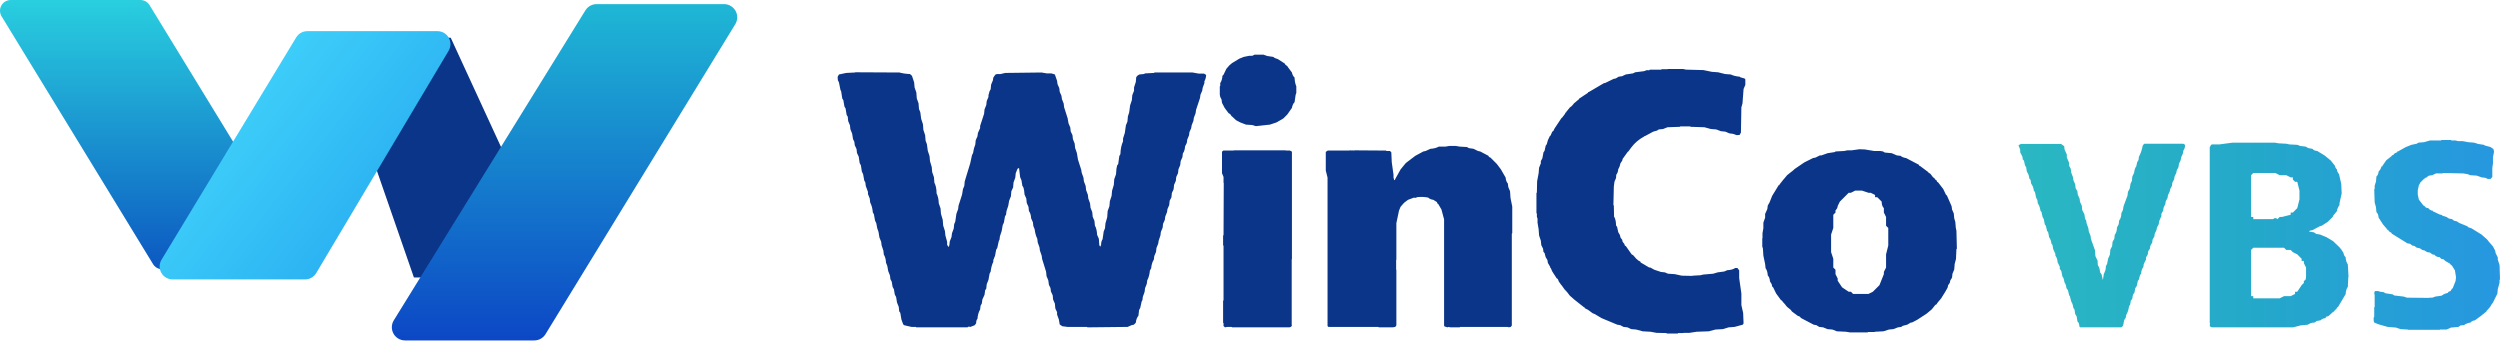
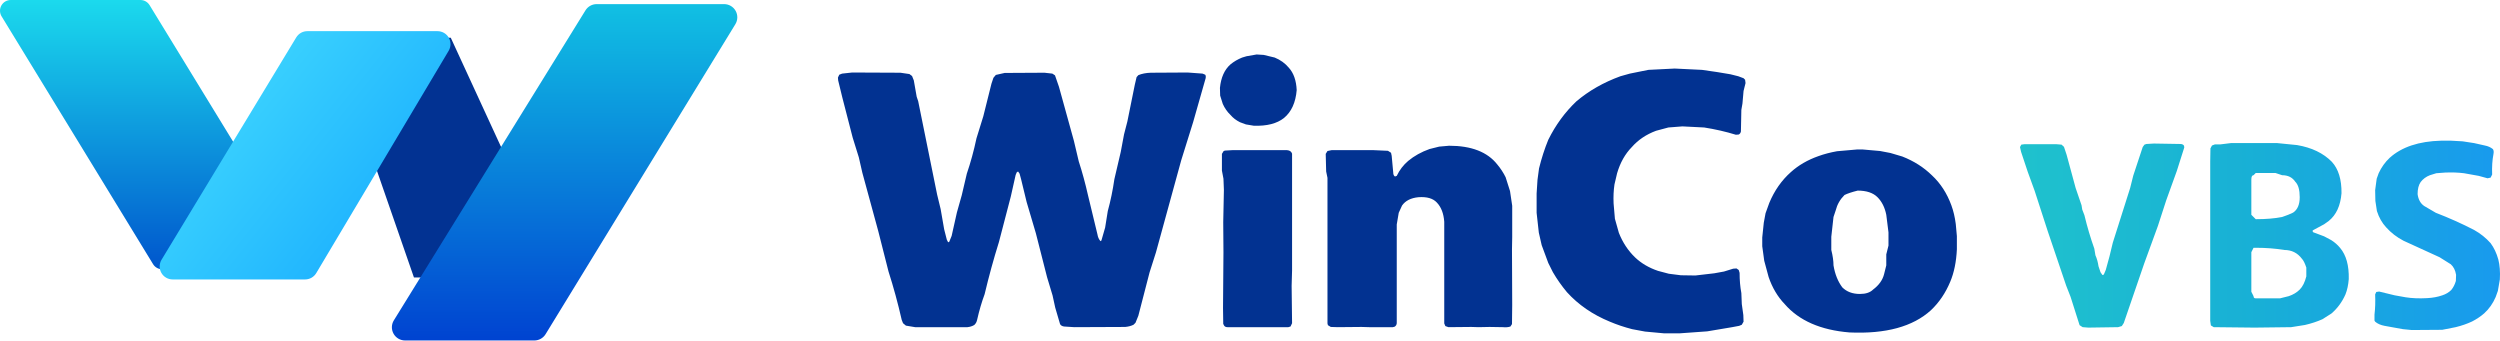
- <svg xmlns="http://www.w3.org/2000/svg" viewBox="175.27 397.33 1136.93 154.82" role="img" aria-label="WinCo VBS">
+ <svg xmlns="http://www.w3.org/2000/svg" viewBox="175.27 397.33 1136.8 154.82" role="img" aria-label="WinCo VBS">
  <defs>
    <linearGradient id="mark-a" gradientUnits="userSpaceOnUse" x1="0" y1="3.33" x2="0" y2="125.77">
-       <stop stop-color="#29cfdf" />
-       <stop offset="1" stop-color="#0c58c1" />
+       <stop stop-color="#1bdaed" />
+       <stop offset="1" stop-color="#0056cd" />
    </linearGradient>
    <linearGradient id="mark-b" gradientUnits="userSpaceOnUse" x1="71.3" y1="17.5" x2="212.6" y2="130.4">
-       <stop stop-color="#4ae1fe" />
-       <stop offset="1" stop-color="#20a0ee" />
+       <stop stop-color="#49e2ff" />
+       <stop offset="1" stop-color="#11a4fd" />
    </linearGradient>
    <linearGradient id="mark-c" gradientUnits="userSpaceOnUse" x1="0" y1="5.2" x2="0" y2="158.15">
-       <stop stop-color="#1fb7d5" />
-       <stop offset="1" stop-color="#0c47c5" />
+       <stop stop-color="#11c0e3" />
+       <stop offset="1" stop-color="#0043d1" />
    </linearGradient>
    <linearGradient id="vbs-grad" gradientUnits="userSpaceOnUse" x1="7" y1="0" x2="226" y2="0">
-       <stop stop-color="#2ab8c2" />
-       <stop offset=".5" stop-color="#24a8ca" />
-       <stop offset="1" stop-color="#2697e0" />
+       <stop stop-color="#1fc2cd" />
+       <stop offset=".5" stop-color="#18afd6" />
+       <stop offset="1" stop-color="#189aee" />
    </linearGradient>
  </defs>
  <g transform="translate(0 0)">
    <g transform="translate(172 394)">
      <path fill="url(#mark-a)" d="M36.88 64.55L3.99 10.76A4.88 4.88 0 0 1 8.15 3.33L67.11 3.33A4.88 4.88 0 0 1 71.28 5.66L140.23 118.34A4.88 4.88 0 0 1 136.06 125.77L77.04 125.77A4.88 4.88 0 0 1 72.87 123.44Z" />
-       <path fill="#0b3589" d="M172.6 75L153.7 20.5L180.97 20.5L208.25 20.5L233.35 75L258.45 129.5L224.97 129.5L191.5 129.5L172.6 75Z" />
+       <path fill="#023292" d="M172.6 75L153.7 20.5L180.97 20.5L208.25 20.5L233.35 75L258.45 129.5L224.97 129.5L191.5 129.5L172.6 75Z" />
      <path fill="url(#mark-b)" d="M105.5 73.95L137.98 20.34A5.9 5.9 0 0 1 143.02 17.5L202.22 17.5A5.9 5.9 0 0 1 207.29 26.42L147.07 127.52A5.9 5.9 0 0 1 142 130.4L81.77 130.4A5.9 5.9 0 0 1 76.73 121.44Z" />
      <path fill="url(#mark-c)" d="M223.97 81.67L269.49 8.05A6 6 0 0 1 274.59 5.2L332.54 5.2A6 6 0 0 1 337.66 14.33L251.36 155.28A6 6 0 0 1 246.24 158.15L187.46 158.15A6 6 0 0 1 182.36 149Z" />
    </g>
-     <path fill="#0b3588" fill-rule="evenodd" transform="translate(550 392)" d="M 195.8 30.2 L 199.9 30.2 L 201.6 30.8 L 204.3 31.2 Q 205.1 31.9 206.4 32.2 L 209.5 34.2 L 209.8 34.7 L 210 34.9 L 210.7 35.4 L 211 35.9 L 212.8 38.3 Q 213.1 39.8 214 40.6 Q 214.1 43 214.8 44.6 L 214.8 47.6 L 214.5 48.4 L 214 51.8 Q 213.1 52.7 212.8 54.4 L 210.7 57.4 L 208.9 59.2 L 205.8 61 L 202.8 62 L 196.4 62.7 L 194.8 62.2 L 191.9 62 L 189.3 61 L 187.4 60 L 185.7 58.4 L 185.4 58.2 L 184.7 57.2 L 184 56.8 L 182.2 54.4 L 181 52.1 L 180.8 50.6 L 180.2 49.4 L 180 48.4 L 180 44.6 L 180.2 44.4 L 180.2 43.1 Q 181.1 41.8 181.2 39.8 L 181.7 39.3 L 183 36.6 L 184.4 35 L 185.6 34 L 188.9 32 L 190.9 31.2 L 193.4 30.7 L 194.8 30.7 L 195.8 30.2 Z  M 383.8 36.7 L 390.6 36.7 L 392.1 37 L 399.9 37.2 L 403.8 38 L 406.6 38.2 L 409.8 39 L 412.4 39.2 Q 414 40 416.4 40.2 L 416.8 40.5 L 418.6 41 L 419 41.4 L 419 43.9 L 418.2 45.8 L 417.7 52.4 L 417.2 54.1 L 417 65.6 L 416.4 66.7 L 415.1 66.8 L 413.4 66.2 L 411.8 66 L 409.9 65.2 L 407.9 65 L 405.8 64.2 L 403.3 64 L 400.4 63.2 L 394.1 63 L 393.9 62.8 L 389.4 62.8 L 389.3 63 L 383.6 63.2 L 381.6 64 L 379.6 64.2 L 378.9 64.7 L 377.1 65.2 L 373.4 67.2 L 373 67.2 Q 373.2 67.6 372.8 67.5 Q 369.4 69.4 367.2 72.3 L 365.8 74.2 L 365.5 74.4 L 363.2 77.6 L 363 78.4 L 362.2 79.6 L 361.8 81.1 L 361.2 82.3 Q 361.1 83.8 360.3 84.8 L 360.2 86.3 L 359.5 87.9 L 359.2 90.1 L 359 98.6 L 359.2 98.8 L 359.3 103.8 Q 360.2 105.3 360.2 107.8 L 360.7 108.6 L 361.2 110.9 L 362 112.3 L 362.2 113.3 L 363 114.4 L 363.2 115.3 L 364 116.3 L 364.2 117 L 364.7 117.3 L 367.3 121 L 368 121.4 L 369.4 123 L 370.6 124 L 371.2 124.2 L 371.4 124.7 L 375.3 127 L 375.8 127 L 377.6 128 L 380.6 129 L 382.4 129.2 L 383.8 129.8 L 386.9 130 L 390.1 130.7 L 394.9 130.8 L 395.1 130.7 L 398.6 130.5 L 399.8 130.2 L 404.4 129.8 L 406.4 129.2 L 409.4 128.8 L 410.8 128.2 Q 413.1 128.1 414.4 127.2 L 415.4 127.2 L 416.2 128.3 L 416.2 131.8 L 417.2 138.8 L 417.2 144.1 L 418 147.6 L 418.2 152.4 L 417.8 153 L 414.1 154 L 411.4 154.2 L 408.8 155 L 405.4 155.2 L 402.4 156 L 396.8 156.2 L 393.6 156.7 L 390.9 156.7 L 390.8 156.8 L 388.4 156.8 L 388.3 157 L 383.3 157 L 383.1 156.8 L 378.6 156.7 L 375.9 156.2 L 372.3 156 L 369.4 155.2 L 367.1 155 L 365.4 154.2 L 363.6 154 L 362.1 153.2 L 360.8 153 L 353.6 150 L 350.6 148.2 L 349.6 147.8 L 347.4 146.2 L 346 145.5 Q 346.2 145.1 345.8 145.2 L 341 141.4 L 340.8 141.2 L 339.2 139.8 L 337.8 138 L 337.2 137.4 L 337 137 Q 336.6 137.2 336.7 136.8 L 335.4 135 L 335.2 134.8 L 334.2 133.4 L 333.7 132.2 L 333.2 131.9 L 331.2 128.8 L 330.4 127 Q 330 127.1 330.2 126.6 L 329.2 124.9 L 329 123.6 L 328.2 122.3 L 327.7 120.4 L 327.2 119.9 L 327 118.4 L 326.2 116.8 L 326 114.8 L 325.2 112.4 L 325 109.6 L 324.5 106.6 L 324.5 104.8 L 324.2 103.9 L 324.2 102.4 L 324 102.3 L 324 93.1 L 324.2 92.9 L 324.3 87.8 L 325 84.1 L 325.2 81.6 L 326 79.6 L 326 78.6 L 326.7 77.3 L 327.2 74.6 L 327.7 73.9 L 328.2 71.6 L 328.7 70.9 L 329.2 69.1 L 330.2 67 Q 330.6 67.2 330.5 66.8 L 331.2 65.2 L 331.7 64.9 L 332.2 63.8 L 335.4 59 L 335.7 58.8 L 337 57.1 L 337.2 56.5 Q 337.6 56.7 337.5 56.3 L 339.2 54.2 L 340 53.6 L 340.8 52.7 L 341 52.4 L 342.2 51.4 L 342.4 51.2 L 343.2 50.6 L 343.4 50.2 L 347.5 47.5 Q 347.3 47.1 347.8 47.2 L 354.6 43.2 L 355.4 43 L 359.1 41.2 L 360.1 41 L 361.4 40.2 L 362.9 40 L 364.6 39.2 L 367.9 38.7 L 368.9 38.2 L 372.9 37.7 L 374.3 37.2 Q 375.3 37.5 375.6 37 L 380.8 37 L 380.9 36.8 L 383.6 36.8 L 383.8 36.7 Z  M 14.3 38.2 L 34.3 38.3 Q 36.4 38.9 39.1 39 L 40 39.8 L 41 42.8 L 41.2 45.1 L 42 47.4 L 42.2 50.1 L 43 52.3 L 43.2 54.9 L 43.8 56.4 L 44.2 59.4 L 45 61.8 L 45.2 64.4 L 46 66.8 L 46.2 69.3 L 46.8 70.9 L 47.2 73.9 L 48 76.3 L 48.2 78.6 L 49 81.3 L 49.2 83.6 L 50 85.9 L 50.2 88.4 Q 51.2 90.3 51.2 93.3 Q 52.1 95 52.2 97.8 L 53 100.1 L 53.2 102.6 L 54 105.3 L 54.2 107.9 L 55 110.4 L 55.2 112.4 L 56 115.3 L 56 116.6 L 56.6 117.7 L 57 116.9 L 57.2 115.1 L 58 113.1 L 58.2 111.4 L 59 109.3 L 59.2 107.3 L 59.7 106.1 L 60.2 102.6 L 61 100.4 L 61.2 98.8 L 62.8 93.8 L 63.2 91.3 L 63.8 89.9 L 64 87.8 L 66.5 79.6 L 67.3 75.9 L 67.8 74.9 L 68.2 72.8 L 68.8 71.1 L 69 69.1 L 69.8 67.3 L 70 65.8 L 71 63.6 L 71 62.6 L 72.8 57.1 L 73 55.1 L 73.8 53.1 L 74 51.3 L 74.8 49.4 L 74.8 48.6 L 75.3 46.8 L 75.8 45.9 L 76 43.8 L 76.8 41.9 L 77 40.6 L 77.9 39.3 L 78.6 39 L 80.3 39 L 82.4 38.5 L 98.9 38.3 L 101.3 38.7 L 103.4 38.7 L 105 39.2 L 106 42.1 L 106.2 43.6 L 107 45.4 L 107.2 47.1 L 108 48.9 L 108.2 50.4 L 109 52.4 L 109.2 54.1 L 110.8 59.1 L 111.2 61.4 L 112 63.3 L 112.2 65.1 L 113 66.8 L 113.2 68.6 L 114 70.6 L 114.2 72.6 L 115 74.9 L 115.5 77.9 L 117 82.6 L 117.2 83.9 L 118 86.1 L 118.2 87.8 L 119 89.9 L 119.2 91.8 L 120 93.9 L 120.2 95.6 L 121 97.8 L 121.2 99.8 L 122 101.8 L 122.2 103.9 L 123 105.8 L 123.2 107.9 Q 124.1 109.5 124.2 112.1 L 125 113.9 L 125.2 116.8 L 125.6 117.5 L 126 116.8 Q 126 115.1 126.7 114.1 L 127.2 110.6 L 127.8 109.1 L 128 106.9 L 128.8 104.1 L 129 101.3 L 129.8 99.1 L 130 96.8 L 130.8 94.4 L 131 92.1 L 131.8 89.4 L 132 86.8 L 132.8 84.6 L 133 82.1 L 133.3 80.6 L 133.8 79.9 L 134.3 76.3 L 134.8 75.4 Q 134.9 72 136 69.6 L 136 68.3 L 136.8 65.8 L 137.3 62.3 L 138 60.6 L 138.2 58.3 L 138.8 56.4 L 139.2 53.3 L 140 50.9 L 140.2 48.6 L 141 46.6 L 141 45.1 L 141.8 42.6 L 142 40.4 L 142.6 39.7 L 143.4 39.2 L 145.4 39 L 146.1 38.7 L 150.1 38.5 L 150.3 38.3 L 167.6 38.3 L 170.4 38.8 L 172.8 38.8 L 173.8 39.4 Q 173.7 41.1 173 42.3 L 173 43.1 L 172.2 45.3 L 172 46.6 L 171.2 48.4 L 171 49.9 L 169.2 55.3 L 169 56.8 L 168.2 58.9 L 168 60.3 L 167.2 62.3 L 167 63.6 L 166.2 65.4 L 166 66.9 L 165.2 68.8 L 165 70.3 L 164.2 71.9 Q 164.1 73.9 163.2 75.1 L 163 76.8 L 162.2 78.6 L 162 80.4 L 161.2 82.3 L 161 84.1 L 160.2 85.8 L 160 87.6 L 159.2 89.4 L 159 91.4 L 158.2 93.1 L 158 95.1 L 157.2 96.6 L 157 98.6 L 156.2 100.4 L 156 101.8 L 155.2 103.8 L 155 105.3 L 154.2 107.1 L 154 108.9 L 153.2 110.8 L 153 112.4 L 152.2 114.8 L 152 116.1 L 151.2 118.1 L 151 119.9 L 150.2 121.8 L 150 123.4 Q 149 124.9 148.8 127.3 L 148.2 128.4 Q 148 131 147 132.8 L 146.8 134.4 L 146 136.4 L 145.8 138.1 L 145 140.3 L 144.8 141.9 L 144.5 142.3 L 143.8 145.4 L 143.3 146.3 L 143 148.9 Q 142 150.1 141.8 152.1 L 140.9 153 L 139.9 153.2 L 138.1 154 L 119.8 154.2 L 119.6 154 L 110.8 154 L 108.4 153.7 L 107.2 152.9 L 106.8 150.6 L 106 148.4 L 106 147.3 L 105.2 145.6 L 105 143.4 L 104.2 141.6 L 104 139.6 L 103.2 137.9 L 103 136.3 L 102.3 134.9 L 102 132.8 L 101.2 130.9 L 101 128.9 L 99.2 123.1 L 99 121.6 L 98.2 119.3 L 98 117.8 L 97.2 115.6 L 97 113.9 Q 96.1 112.1 95.8 109.6 L 95.2 108.1 L 95 106.4 L 94.2 104.6 Q 94.1 102.5 93.2 101.3 L 93 99.4 L 92.2 97.6 L 92 95.6 L 91.2 93.8 L 91 91.9 L 90.7 90.6 L 90.2 89.8 L 89.8 87.3 L 89.2 85.9 L 88.7 81.7 L 88 82.1 L 87.2 84.1 L 87 86.1 L 86.2 88.3 L 86 90.6 L 85.2 92.3 L 85 94.6 L 84.2 96.6 L 83.8 98.9 L 83 101.3 L 82.8 102.9 L 82.3 103.8 L 81.8 106.6 L 81.3 107.6 L 80.8 110.4 L 80 112.8 L 79.8 114.4 L 79.5 114.9 L 78.8 118.1 L 78.3 118.9 L 77.8 121.6 L 77 123.6 L 77 124.4 Q 76.1 126.2 75.8 128.8 L 75.3 129.8 L 74.8 132.6 L 74 134.6 L 73.8 136.6 L 73.3 137.3 L 73 139.4 L 72 141.6 L 71.8 143.3 L 71.2 144.4 L 71 146.1 Q 70 147.7 69.8 150.3 Q 69.2 150.9 69.2 152.3 L 68.6 153.2 L 66.6 154 Q 65.5 153.7 65.3 154.2 L 41.9 154.2 L 41.8 154 L 39.8 154 L 37.6 153.5 L 36.4 153.2 L 36 152.8 L 35.2 150.6 L 34.7 147.6 L 34.2 146.9 L 34 144.9 L 33.2 142.9 L 32.8 140.4 L 32.2 139.3 L 31.8 136.9 L 31.2 135.8 L 30.8 133.4 L 30.2 132.3 L 30 130.6 L 29.2 128.6 L 28.8 126.3 L 28.2 124.8 Q 28.1 122.5 27.2 121.1 L 27 119.3 L 26.2 116.9 L 26 115.3 L 25.2 113.3 L 24.8 110.8 L 24.2 109.1 L 23.8 106.9 L 23.2 105.6 L 22.7 102.8 L 22.2 101.9 Q 22 99.3 21 97.4 L 20.8 95.6 L 20 93.6 L 20 92.6 L 19 89.9 L 18.8 88.3 L 18.3 87.4 L 17.8 84.6 L 17.2 83.3 L 16.8 80.6 L 16.2 79.4 L 15.8 76.6 L 15 74.9 L 14.8 73.1 L 14 71.4 L 13.8 69.8 L 13.2 68.6 L 12.8 66.1 L 12 64.1 L 11.8 62.3 L 11 60.4 L 10.8 58.4 L 10.3 57.6 L 9.8 54.6 L 9.3 53.8 L 8.8 50.9 L 8.3 50.1 L 7.8 46.8 L 7.5 46.3 L 6.8 42.8 L 6.3 41.8 L 6.2 40.3 L 6.8 39.2 L 10.1 38.5 L 14.1 38.3 L 14.3 38.2 Z  M 284.4 71.7 L 287.3 71.7 L 289.1 72 L 292.4 72.2 L 293.3 72.7 L 295.4 73 L 297.4 74 L 298.4 74.2 L 302.2 76.2 L 302.4 76.7 L 303.1 77 L 306 79.9 L 307.8 82.3 L 310 86.1 Q 310.1 87.8 311 88.8 L 311.2 90.4 L 312 92.3 L 312.2 95.3 L 313 99.3 L 313 111.4 L 312.8 111.6 L 312.8 153.4 L 312.3 154 L 311.3 154.2 L 311.1 154 L 289.3 154 L 289.1 154.2 L 284.8 154.2 L 284.1 154 L 283.6 154.2 L 282.2 153.8 L 282 153.4 L 282 105.1 L 280.8 100.6 L 279.4 98.2 L 279 97.9 L 278.7 97.2 L 277.1 96.2 Q 275.6 96 274.8 95.2 Q 272.6 94.7 269.6 95 Q 269.3 95.5 268.3 95.2 L 265.6 96.2 L 264 97.4 L 263.4 98 L 262.2 99.4 L 261.5 101.1 L 260.3 106.8 L 260.3 123.4 L 260.2 123.6 L 260.2 127.9 L 260.3 128.1 L 260.3 153.3 L 259.8 154 L 258.6 154.2 L 252.3 154.2 L 252.1 154 L 229.4 154 L 229 153.6 L 229 86.1 L 228.2 82.9 L 228.2 74.4 L 229.1 73.8 L 238.9 73.8 L 239.1 73.7 L 239.4 73.7 L 239.8 73.8 L 240.1 73.7 L 240.9 73.8 L 241.4 73.7 L 255.6 73.8 L 255.8 74 L 257.4 74 L 258 74.6 L 258.2 79.1 L 259 84.8 L 259 86.1 L 259.3 87.2 Q 259.8 87.3 259.7 86.9 L 262.2 82.4 L 264.4 79.7 L 264.7 79.4 L 268.9 76.2 L 272.6 74.2 L 273.6 74 L 275.8 73 Q 278 72.9 279.6 72 L 282.6 72 L 284.4 71.7 Z  M 470.9 73.2 L 473.4 73.3 L 477.6 74 L 480.4 74 L 481.6 74.2 L 482.4 74.7 L 485.6 75 L 487.9 76 L 489.6 76.2 Q 490.5 77 492.1 77.2 L 498 80.3 Q 497.8 80.8 498.3 80.7 L 502.2 83.6 L 502.4 84 L 503 84.2 L 503.8 85.2 L 504 85.4 L 504.2 85.8 L 505 86.4 L 505.4 87 L 506 87.4 L 506.2 88 L 506.7 88.3 L 509 91.3 L 510.2 93.8 L 510.7 94.3 L 512.8 99.1 L 513 100.6 L 513.8 102.4 L 514 104.6 L 514.5 106.3 L 514.7 108.8 L 515 110.3 L 515.2 118.4 L 515 118.6 L 514.8 123.1 L 514.2 125.4 L 514 127.9 L 513.2 129.8 L 513 131.6 L 512.2 132.9 L 512 133.9 L 511.2 135.1 L 511 136.1 L 510 137.9 L 508 141.1 L 506.4 143 L 506.2 143.3 L 506 143.7 L 505.4 144 L 503.8 146 L 501.4 148 L 497.1 150.8 L 494.8 152 L 494.3 152 L 492.6 153 L 490.6 153.5 L 489.9 154 L 488.4 154.2 L 486.3 155 L 484.3 155.2 L 481.8 156 L 477.9 156.2 L 477.8 156.3 L 474.8 156.3 L 474.6 156.5 L 466.6 156.5 L 464.8 156.2 L 460.6 156 L 458.6 155.2 L 456.3 155 L 454.4 154.2 L 452.6 154 L 451.3 153.2 L 450.1 153 L 444.4 150 L 443.6 149.2 L 442.9 149 L 440.2 147 L 439.6 146.2 L 438 144.9 L 437.4 144.2 L 437.2 143.9 L 436.4 143 L 436.2 142.8 L 435.6 142 L 435.2 141.8 L 433 138.8 L 431.7 136.1 L 431.2 135.6 L 431 134.6 L 430.2 133.3 Q 430.1 131.5 429.2 130.6 Q 429.1 128.5 428.2 127.3 L 428 125.4 L 427.2 121.6 L 427 118.4 L 426.7 117.4 L 426.7 113.8 L 426.8 113.6 L 426.8 111.4 L 427.2 109.1 L 427.2 106.6 L 428 104.3 L 428 102.6 L 429 100.4 L 429.2 98.8 L 430 97.4 L 431.2 94.4 L 434.2 89.5 Q 434.6 89.7 434.5 89.3 L 436.3 87 L 436.5 86.8 L 438 85 L 440 83.4 L 440.3 83.2 L 441.2 82.4 L 441.4 82.2 L 445.8 79.2 L 449.8 77.2 L 450.9 77 L 452.9 76 L 453.6 76 L 456.4 75 L 459.6 74.5 L 460.1 74.2 L 463.9 74 L 465.4 73.7 L 467.3 73.7 L 470.9 73.2 Z M 470 92 L 469 92 L 467 93 L 466 93 L 465 94 L 464 95 L 463 96 L 463 96 L 462 97 L 462 97 L 461 99 Q 461 100 460 101 L 460 102 L 459 103 L 459 106 L 459 107 L 459 109 L 458 112 L 458 118 L 458 118 L 458 120 L 459 123 L 459 127 L 460 128 L 460 130 L 461 132 L 461 133 L 463 136 L 466 138 L 467 138 L 468 139 L 471 139 L 472 139 L 475 139 L 477 138 L 478 137 L 480 135 L 482 130 L 482 129 L 483 127 L 483 121 L 484 117 L 484 112 L 484 112 L 484 109 L 483 108 L 483 104 L 482 102 L 482 100 Q 481 99 481 97 L 479 95 L 478 95 L 478 94 L 476 93 L 475 93 L 472 92 L 470 92 Z  M 186.4 73.7 L 209.9 73.7 L 210.1 73.8 L 211.9 73.8 L 212.7 74.2 L 212.8 74.6 L 212.8 123.1 L 212.7 123.3 L 212.7 153.1 L 212.8 153.4 Q 212.5 154.1 211.6 154.2 L 185.6 154.2 L 185.4 154 L 183.3 154 L 182.4 154.2 L 181.7 153.6 L 181.7 152.3 L 181.5 152.1 L 181.5 142.1 L 181.7 141.9 L 181.7 117.1 L 181.5 116.9 L 181.5 112.4 L 181.7 112.3 L 181.8 88.6 L 181.7 88.4 L 181.7 85.8 L 181 84.1 L 181 74.3 L 181.6 73.8 L 186.3 73.8 L 186.4 73.7 Z " />
-     <path fill="url(#vbs-grad)" fill-rule="evenodd" transform="translate(1086 392)" d="M 199.6 69 L 203.9 69 L 204.1 69.2 L 205.9 69.2 L 207.1 69.5 L 209.1 69.5 L 211.8 70 L 214.4 70.2 L 216.3 70.8 L 218.9 71.2 L 219.3 71.5 L 221.9 72.2 L 223.2 73.1 L 223.5 74.3 L 223 76.8 L 223 79.6 L 222.7 81.8 L 222.7 85.8 L 221.9 86.7 L 220.6 86.7 L 219.6 86.2 L 217.9 86 L 215.6 85.2 L 212.6 85 L 211.4 84.5 L 209.4 84.2 L 200.3 84 L 200.1 84.2 L 197.1 84.2 L 195.4 85 L 193.9 85.2 L 193 85.8 Q 193.1 86.2 192.6 86 L 191.5 86.8 L 191.3 87 L 190 88.3 L 189.3 89.6 L 188.8 91.9 L 188.8 93.8 L 189.3 96.1 L 191.3 98.7 L 192.2 99.3 L 192.4 99.7 L 193.6 100 Q 194.3 101 195.7 101.2 Q 195.5 101.6 195.9 101.5 L 198.6 102.8 L 200 103.2 Q 199.8 103.6 200.3 103.5 L 201.9 104 L 202.9 104.7 L 204.4 105 L 205.3 105.7 L 206.6 106 L 207.6 106.7 L 211.3 108.2 L 211.8 108.7 L 213.3 109.2 L 217.8 112 L 220.2 114.1 L 220.8 114.8 L 221 115.1 L 223 117.4 L 224 119.3 L 224.2 120.4 L 225.2 122.4 L 225.2 123.4 L 226 125.9 L 226.2 132.4 L 226 132.6 L 226 133.9 L 225.2 136.8 L 225 138.9 L 223 142.9 L 222 144.3 L 222 144.7 Q 221.6 144.5 221.7 144.9 L 220.6 146.2 L 220.3 146.4 L 220 147 L 219 147.8 L 218.8 148 L 218 148.6 L 217.8 148.8 L 214.8 151 Q 213.4 151.2 212.8 152 Q 211 152.3 209.8 153.2 L 208.3 153.3 L 207.3 154 L 203.9 154.3 L 201.9 155.2 L 198.9 155.2 L 198.8 155.3 L 184.4 155.3 L 184.3 155.2 L 180.9 155 L 178.9 154.3 L 175.1 154 L 170.9 152.8 L 169 152 Q 168.6 151.3 168.8 149.6 L 169 149.4 L 169 145.1 L 169.2 144.9 L 169.2 139.6 L 169 138.6 L 169.3 137.7 L 170.9 137.7 L 171.6 138 L 173.3 138.2 L 174.1 138.7 L 177.4 139.2 L 178.1 139.7 L 182.4 140.2 L 183.9 140.7 L 193.9 140.8 L 194.1 140.7 L 195.4 140.7 L 196.8 140.2 L 199.6 139.8 L 200.9 139 L 202.5 138.5 L 202.8 138 L 203.7 137.7 L 204.3 136.7 L 204.7 136.4 L 206 133.1 L 206.2 131.4 L 205.7 128.3 L 204.4 126.2 L 203.7 125.6 L 203.4 125.2 L 201.3 124 L 200.6 123.3 L 199.4 123 L 198.8 122.3 Q 197.1 122.2 196.4 121.2 L 195.4 121 L 194.4 120.2 L 193.1 120 L 191.8 119.2 L 190.8 119 Q 190 118.1 188.4 118 L 187.3 117.2 L 186.3 117 L 185.3 116.2 L 184.1 116 L 177 111.6 L 176.8 111.2 L 175.8 110.6 L 175.6 110.2 L 175 109.8 L 174.4 109 L 174.2 108.8 L 173 107.4 L 171 104.3 Q 170.9 102.6 170 101.8 L 169.8 99.6 L 169.2 97.4 L 169 91.4 L 169.2 91.3 L 169.2 89.8 L 169.8 87.9 L 170 85.6 Q 170.9 84.8 171 83.3 Q 172 82.4 172.3 81 Q 172.8 81.2 172.7 80.8 L 174.5 78.2 L 176.8 76.4 L 177.1 76 L 177.8 75.7 L 178.1 75.2 L 179.5 74.5 Q 179.3 74.1 179.8 74.2 L 183.4 72.2 L 185.9 71.2 L 188.3 70.7 L 189.1 70.2 L 191.6 70 L 194.4 69.2 L 199.4 69.2 L 199.6 69 Z  M 104.6 70.2 L 123.8 70.2 L 125.4 70.5 L 129.1 70.7 L 130.4 71 L 134.1 71.2 L 135.3 71.7 L 137.8 72 L 139.1 72.7 L 140.9 73 Q 141.6 73.9 143.1 74 L 146.4 76 L 149.2 78.3 L 151.2 80.8 Q 151.3 81.8 152 82.3 L 152.2 83.3 L 153 84.6 L 154 88.9 L 154.2 93.3 L 153.2 97.8 L 153.2 98.6 Q 152.3 99.7 152 101.4 L 150.2 103.6 L 150.2 103.9 L 147.9 106.2 L 145.1 108 L 144.3 108.2 L 140.9 110 L 139.8 110.2 L 139.3 110.6 L 141.6 111 L 142.6 111.7 L 144.4 112 L 147.3 113.2 L 150.3 115 L 153.2 117.8 L 153.4 118 L 153.7 118.5 Q 154.1 118.3 154 118.8 L 154.8 120 L 155 120.3 Q 155.2 121.6 156 122.3 Q 156.1 124.3 157 125.6 L 157.3 131.1 L 157.2 131.6 L 157 135.8 Q 156.1 137 156 139.1 L 152.5 145 Q 152.1 144.8 152.2 145.3 L 150.4 147.2 L 150 147.4 L 149.4 148 L 149 148.2 Q 149.2 148.6 148.8 148.5 Q 148.2 149.3 147.2 149.3 L 146.8 150 Q 145.3 150.2 144.6 151 L 142.9 151.3 L 141.9 152 Q 139.9 152.1 138.8 153 L 135.6 153.3 L 132.1 154.2 L 95.1 154.2 L 94.2 153.7 L 94.3 152.4 L 94.2 152.3 L 94.2 72.3 L 94.8 71.2 L 95.3 71 L 98.6 71 L 104.6 70.2 Z M 114 84 L 114 84 L 113 85 L 113 88 L 113 88 L 113 98 L 113 98 L 113 104 L 114 104 L 114 105 L 123 105 Q 124 104 125 105 L 126 104 L 127 104 L 131 103 L 131 102 L 132 102 L 134 100 L 135 96 L 135 92 L 134 88 L 133 88 L 133 88 L 132 87 L 132 86 L 131 86 L 129 85 L 127 85 L 126 85 L 124 84 L 114 84 Z M 114 118 L 113 119 L 113 140 L 114 140 Q 114 140 114 141 L 114 141 L 126 141 L 128 140 L 131 140 L 133 139 L 133 138 L 134 138 L 136 135 L 136 135 L 137 134 L 137 133 Q 138 133 138 131 L 138 127 L 137 125 L 137 124 L 136 124 L 136 123 L 135 122 L 135 122 L 134 121 L 134 121 L 132 120 L 131 119 L 129 119 L 128 118 L 126 118 L 126 118 L 114 118 Z  M 64.6 70.7 L 81.8 70.7 Q 82.7 70.7 83 71.4 Q 82.9 72.9 82.2 73.8 L 82 75.1 L 81.2 76.9 L 81 78.1 L 80.2 79.8 L 80 81.3 L 79.2 82.8 L 79 83.9 L 78.2 85.6 L 78 86.9 L 77.2 88.4 L 77 89.9 L 76.2 91.4 L 76 92.4 L 75.2 94.1 L 75 95.4 L 74.2 96.8 L 74 98.1 L 73.2 99.8 L 73 101.1 L 72.2 102.6 L 72.2 103.6 L 71.2 105.9 L 71 107.3 L 70.2 108.8 L 70 109.9 L 69.2 111.6 L 69 112.9 L 68.2 114.3 L 68 115.8 Q 67.1 116.7 67 118.4 L 66.2 119.6 L 66 121.1 L 65.2 122.4 L 65.2 123.4 L 64.2 125.4 L 64 126.8 Q 63.1 127.8 63 129.8 L 62.5 130.4 L 62 132.4 L 61.5 133.1 L 61 135.4 L 60.3 136.4 L 60 138.3 Q 59.1 139.3 59 141.1 L 58.3 142.1 L 58 143.9 L 57.5 144.6 Q 57.2 146.9 56.2 148.6 L 56 149.8 L 55.3 150.9 L 54.8 153.4 L 54.3 154 L 53.8 154.2 L 35.4 154.2 L 35 154 L 34.7 152.4 L 34 151.4 L 33.7 149.3 L 33 148.1 L 32.7 146.1 L 32.2 145.4 L 31.8 143.6 L 31.2 142.4 L 30.5 139.7 Q 30 139.9 30.2 139.3 L 29.7 137.3 L 29 136.3 Q 28.9 134.8 28.2 133.9 L 27.7 131.8 L 27.2 131.1 L 26.7 128.6 L 26 127.6 L 26 126.6 L 25 124.6 Q 24.9 122.7 24 121.6 L 24 120.8 L 23 118.6 L 22.7 116.8 L 22.2 116.1 Q 22 114.3 21.2 113.3 L 20.7 110.9 L 20.2 110.3 L 19.7 108.1 L 19.2 107.4 L 18.7 104.9 L 18.2 104.1 L 17.7 101.8 L 17.2 101.1 Q 16.9 99 16 97.8 L 15.8 96.3 L 15.2 95.1 L 14.7 92.6 L 14.2 92.1 Q 14 90.1 13 88.9 L 12.7 87.1 L 12.2 86.6 L 11.8 84.8 L 11 83.3 L 10.7 81.3 L 10.2 80.6 L 9.8 78.8 L 9.5 78 Q 9.1 78.2 9.2 77.8 L 9 76.6 L 8 74.6 L 8 73.4 L 7.2 71.4 L 8.3 70.8 L 26.6 70.8 L 28 71.8 L 28.2 73.4 L 29.2 75.6 L 29.2 76.9 L 30.2 79.3 L 30.2 80.6 L 31 82.1 L 31.2 83.8 L 32 85.9 L 32.2 87.3 L 33 89.1 L 33.2 90.9 L 34 92.3 L 34.2 93.9 L 35 95.6 L 35.2 97.1 L 36 98.8 L 36.2 100.8 L 37.2 102.8 L 37.5 104.8 L 38 105.6 L 38.2 106.9 L 39 109.1 L 39.2 110.6 L 40 112.6 L 40.2 114.1 L 42 119.1 L 42.2 121.8 L 43.2 123.9 L 43.3 125.9 Q 44.2 127.1 44.3 129.1 L 45 130.1 L 45.6 132.7 L 46 130.1 L 46.8 128.1 L 47 126.3 L 47.5 125.4 L 48 122.9 L 48.8 121.1 L 49 118.8 L 49.8 117.3 L 50 115.3 L 50.8 113.9 L 51 112.1 Q 52 110.9 52 108.8 L 52.8 107.3 L 53 105.6 Q 54 104.4 54 102.3 L 54.7 100.9 L 55 99.1 L 56.8 94.3 L 57 92.6 L 57.8 91.1 L 58.2 88.8 L 58.8 87.6 L 59 85.6 L 59.8 83.9 Q 60 82 60.8 80.9 L 61.2 79.1 L 61.8 78.1 L 62 76.6 Q 63.2 74.4 63.7 71.6 L 64.3 70.8 L 64.6 70.7 Z " />
+     <path fill="#023291" fill-rule="evenodd" transform="translate(550 392)" d="M 196.7 30.1 L 199.9 30.3 L 204.9 31.5 Q 208.8 33.1 211.3 36.1 Q 214.6 39.7 214.9 46.3 Q 214.2 54.8 209.1 59 Q 204.3 62.8 195.4 62.5 L 191.8 61.9 L 189.1 60.9 Q 186.5 59.6 184.8 57.6 Q 182.6 55.5 181.3 52.6 L 180.1 48.8 L 180 45.3 Q 180.7 38.2 184.8 34.6 Q 187.1 32.7 190.1 31.5 L 192.1 30.9 L 196.7 30.1 Z  M 386.8 36.5 L 399.2 37.1 L 406.1 38.1 L 412.1 39.1 L 415.7 40 L 418.1 40.9 L 418.8 41.6 L 419 43.1 L 418.1 46.7 L 417.6 52.4 L 417.1 55.3 L 416.9 65.1 Q 416.7 66.1 415.9 66.5 L 414.6 66.6 Q 407.8 64.5 400.2 63.3 L 390.3 62.8 L 383.9 63.3 L 378.3 64.8 Q 371.6 67.3 367.3 72.2 Q 362.7 76.9 360.6 84.1 L 359.4 89.2 Q 358.8 93.2 359 97.8 L 359.6 104.8 L 361.4 111.2 Q 364 117.8 368.8 122.4 Q 373 126.4 379.2 128.5 L 384.1 129.8 L 389.6 130.5 L 396.2 130.6 L 404.8 129.6 L 409.2 128.8 L 413.4 127.5 L 414.9 127.4 L 415.9 128.1 L 416.3 129.4 Q 416.3 134.4 417.1 138.6 L 417.3 143.6 L 418 148.6 L 418.1 151.6 L 417.3 153 L 416.1 153.5 L 412.9 154.1 L 401.6 156 L 389.1 156.9 L 381.9 156.9 L 373.3 156.1 L 367.4 155 Q 362 153.6 357.3 151.6 Q 345.6 146.8 337.8 138.2 Q 334.2 133.9 331.4 129.1 L 329.3 124.9 L 326.3 116.8 L 325 111.1 L 324 102.1 L 324 93.3 L 324.4 87.1 L 325.1 81.9 Q 326.8 75 329.3 68.9 Q 334.3 58.8 342.1 51.4 Q 350.6 44.2 362.1 40 L 366.4 38.8 L 374.8 37.1 L 386.8 36.5 Z  M 12.8 38.3 L 34.7 38.4 L 38.8 39 L 40 39.9 L 40.8 41.9 L 42.1 49.3 L 42.8 51.4 L 51.4 93.8 L 53 100.4 L 54.6 109.6 L 55.8 114.3 L 56.4 115.5 L 56.9 115.3 L 58 112.6 L 60.4 101.9 L 62.6 94.1 L 64.9 84.3 Q 67.5 76.7 69.3 68.2 L 72.4 58.2 L 76.1 43.4 L 77 40.7 L 78.1 39.4 L 82.1 38.5 L 100.2 38.4 L 103.8 38.8 L 105 39.6 L 106.8 44.8 L 113.6 69.4 L 115.8 78.7 Q 118.2 86.1 120 94.1 L 124.3 111.9 Q 124.6 113.8 125.7 115 L 126.1 114.7 L 127.8 108.8 L 129 101.3 Q 130.9 94.4 132 86.8 L 134.9 74.4 L 136.4 66.4 L 137.9 60.6 L 141.3 43.8 L 142.1 40.4 L 142.9 39.5 Q 145.3 38.5 148.6 38.4 L 165.3 38.3 L 172.1 38.8 L 173.3 39.3 Q 173.7 39.8 173.5 40.9 L 167.8 60.9 L 162.4 78.2 L 150.9 120.1 L 148 129.2 L 142.9 148.9 L 141.6 152.1 L 140.7 153 Q 139.1 153.8 136.9 154 L 113.8 154.1 L 109.1 153.8 Q 107.8 153.6 107.3 152.7 L 105.1 145.2 L 103.9 139.7 L 101.4 131.4 L 96.3 111.4 L 92.1 97.2 L 89.6 86.9 L 88.9 84.3 L 88.2 83.3 L 87.6 83.7 L 87.1 84.9 L 84.9 94.7 L 79.5 115.4 Q 75.9 126.9 73 139.1 Q 71 144.5 69.6 150.7 Q 69.3 152.2 68.3 153.1 Q 67 153.9 65.2 154.1 L 41.4 154.1 L 37.2 153.4 L 35.9 152.3 L 35.3 150.8 Q 32.7 139.4 29.3 128.8 L 24.6 110.3 L 17.4 83.9 L 15.8 76.9 L 13 67.9 L 8.3 49.7 L 6.4 41.9 L 6.3 40.6 L 6.9 39.3 L 8.2 38.8 L 12.8 38.3 Z  M 284.2 71.6 Q 299.4 71.6 306.1 80.1 Q 308.3 82.7 309.9 85.9 L 311.9 92.2 L 312.9 98.9 L 312.9 113.1 L 312.8 118.7 L 312.9 143.9 L 312.8 152.7 L 312.1 153.8 Q 310.7 154.3 308.6 154.1 L 302.6 154 L 297.6 154.1 L 294.3 154 L 283.9 154.1 L 282.5 153.6 L 282 152.4 L 282 106.2 Q 281.6 100.5 278.6 97.4 Q 276 94.6 270.3 95 Q 265.1 95.5 262.8 98.8 L 261.3 102.1 L 260.4 107.4 L 260.4 152.3 Q 260.3 153.4 259.4 153.9 L 258.6 154.1 L 247.8 154.1 L 244.4 154 L 233.6 154.1 L 230.4 154 L 229.1 153.2 L 228.9 152.4 L 228.9 86.2 L 228.3 83.3 L 228.1 75.3 L 228.9 74 L 230.8 73.6 L 249.7 73.6 L 256.4 73.9 L 257.8 74.8 L 258.1 76.2 L 258.8 83.8 Q 258.8 85.1 259.6 85.6 L 260.4 85.3 Q 262.3 81.3 265.6 78.5 Q 269.7 75.1 275.3 73.1 L 279.7 72 L 284.2 71.6 Z  M 469.7 73.3 L 472.3 73.3 L 480.2 74 L 484.9 74.9 L 490.3 76.5 Q 498.2 79.6 503.8 85.1 Q 509.6 90.5 512.6 98.7 Q 514 102.5 514.6 107.2 L 515.1 112.7 L 515.1 118.7 Q 514.7 127.2 512.1 133.4 Q 508.9 141.1 503.3 146.4 Q 491 157.6 466.3 156.5 Q 446.6 154.9 436.8 143.6 Q 432 138.6 429.5 131.3 L 427.5 123.9 L 426.6 117.3 L 426.6 113.3 L 427.3 106.6 L 428.1 102.3 L 429.8 97.6 Q 433.3 89.2 439.6 83.6 Q 444.8 78.9 452.2 76.3 Q 456.1 74.9 460.6 74.1 L 469.7 73.3 Z M 470 92 Q 466 93 464 94 Q 461 97 460 101 L 459 104 L 458 113 L 458 119 Q 459 123 459 126 Q 460 132 463 136 Q 466 139 471 139 Q 475 139 477 137 Q 481 134 482 130 L 483 126 L 483 121 L 484 117 L 484 111 L 483 103 Q 482 98 479 95 Q 476 92 470 92 Z  M 185.8 73.6 L 210.4 73.6 Q 211.9 73.7 212.5 74.6 L 212.8 75.2 L 212.8 128.3 L 212.6 135.3 L 212.8 152.3 L 212.1 153.8 L 211.1 154.1 L 183.4 154.1 Q 182.4 154.1 181.9 153.4 L 181.5 152.6 L 181.4 145.3 L 181.6 120.1 L 181.5 106.4 L 181.8 91.7 L 181.6 86.6 L 180.9 82.9 L 180.9 75.3 L 181.7 74 L 182.3 73.8 L 185.8 73.6 Z " />
+     <path fill="url(#vbs-grad)" fill-rule="evenodd" transform="translate(1086 392)" d="M 199.3 69.3 L 203.8 69.3 L 209.1 69.6 L 214.3 70.4 L 219.2 71.5 Q 221.3 71.9 222.8 73.1 Q 223.4 73.8 223.1 75.4 Q 222.3 79.5 222.5 84.7 L 221.8 86.1 L 220.4 86.4 L 216.4 85.3 L 209.7 84.1 Q 205.7 83.6 201.1 83.8 L 197.1 84.1 L 194.2 85 Q 191.6 86 190 88.1 Q 188.6 90.1 188.6 93.6 Q 189.1 97.3 191.6 99 L 196.9 102.1 Q 206 105.6 214.3 109.9 Q 218.6 112.3 221.8 115.9 Q 224.1 119 225.3 123.3 Q 226.3 127.2 226 132.4 L 225.1 137.6 L 224.1 140.4 Q 222.2 144.8 218.9 147.8 Q 216.5 149.9 213.4 151.5 Q 210 153.1 205.9 154.1 L 199.8 155.3 L 185.9 155.4 L 181.9 155 L 173.6 153.5 Q 170.9 153 169.3 151.6 L 169 151.1 L 169 148.4 Q 169.5 144.2 169.3 139.2 L 169.8 138.1 L 171.1 137.9 L 178.1 139.6 L 183.1 140.5 Q 187.5 141.2 192.9 140.9 Q 196.8 140.7 199.9 139.6 Q 202.3 138.8 203.9 137.2 Q 205.3 135.5 206 133.1 L 206.1 130.3 Q 205.6 127.2 203.7 125.5 L 198.6 122.3 L 182.2 114.8 Q 177.6 112.4 174.3 108.7 Q 171.5 105.7 170.1 101.3 L 169.4 96.7 L 169.3 91.8 L 170 86.6 L 170.9 84.1 Q 172.8 80 175.9 77.1 Q 184.1 69.7 199.3 69.3 Z  M 103.7 70.4 L 124.8 70.4 L 133.8 71.3 Q 143.8 73 149.6 78.9 Q 154.1 83.8 154 93.2 Q 153.3 101.7 148.2 105.8 L 146.1 107.3 L 140.9 110.1 Q 140.8 110.9 141.3 111 L 146.1 112.8 L 149.3 114.5 Q 151.7 116 153.4 118.1 Q 157.5 123 157.3 132.2 Q 157 136.2 155.8 139.2 Q 153.5 144.4 149.4 147.9 L 145.3 150.5 Q 141.7 152.1 137.4 153.1 L 131.1 154.1 L 114.6 154.3 L 114.3 154.3 L 95.9 154.1 L 94.6 153.3 L 94.3 151.2 L 94.3 78.8 L 94.4 72.8 L 95.1 71.5 L 96.4 71 L 98.8 71 L 103.7 70.4 Z M 115 84 L 114 85 Q 113 85 113 87 L 113 101 L 113 103 L 114 104 L 115 105 Q 122 105 127 104 Q 130 103 132 102 Q 135 100 135 95 Q 135 90 133 88 Q 131 85 127 85 L 124 84 L 115 84 Z M 115 118 L 114 118 L 113 120 L 113 138 L 114 140 Q 114 141 115 141 L 122 141 L 126 141 L 130 140 Q 133 139 135 137 Q 137 135 138 131 Q 138 128 138 127 Q 137 124 136 123 Q 133 119 128 119 Q 122 118 115 118 Z  M 68.7 70.6 L 80.7 70.8 Q 81.9 70.8 82.4 71.6 L 82.5 72.4 L 79.1 83.1 L 74.3 96.4 L 70.5 108.1 L 64.3 125.1 L 55 152.2 L 54.1 153.6 L 52.4 154.1 L 38.9 154.3 L 36.3 154.1 L 34.9 153.2 L 30.8 140.3 L 28.8 135.2 L 20.4 110.4 L 14.5 92.2 L 11.3 83.4 L 8.3 74.4 L 7.8 72.2 L 8.4 71.1 L 9.8 70.9 L 24.3 70.9 L 26.7 71.1 L 27.8 72.1 L 29 75.7 L 33.1 90.8 L 35.8 98.7 L 36.1 100.6 L 37.1 103.2 Q 39 111.1 41.6 118.4 L 42.1 121.4 Q 43.1 123.6 43.5 126.4 L 44.4 129.1 L 45.3 130.4 L 45.9 130.2 L 46.8 128.1 L 48.5 121.9 L 50 115.7 L 57.9 90.8 L 59.3 85.2 L 63.6 72.2 L 64.4 71.1 L 65.3 70.8 L 68.7 70.6 Z " />
  </g>
</svg>
